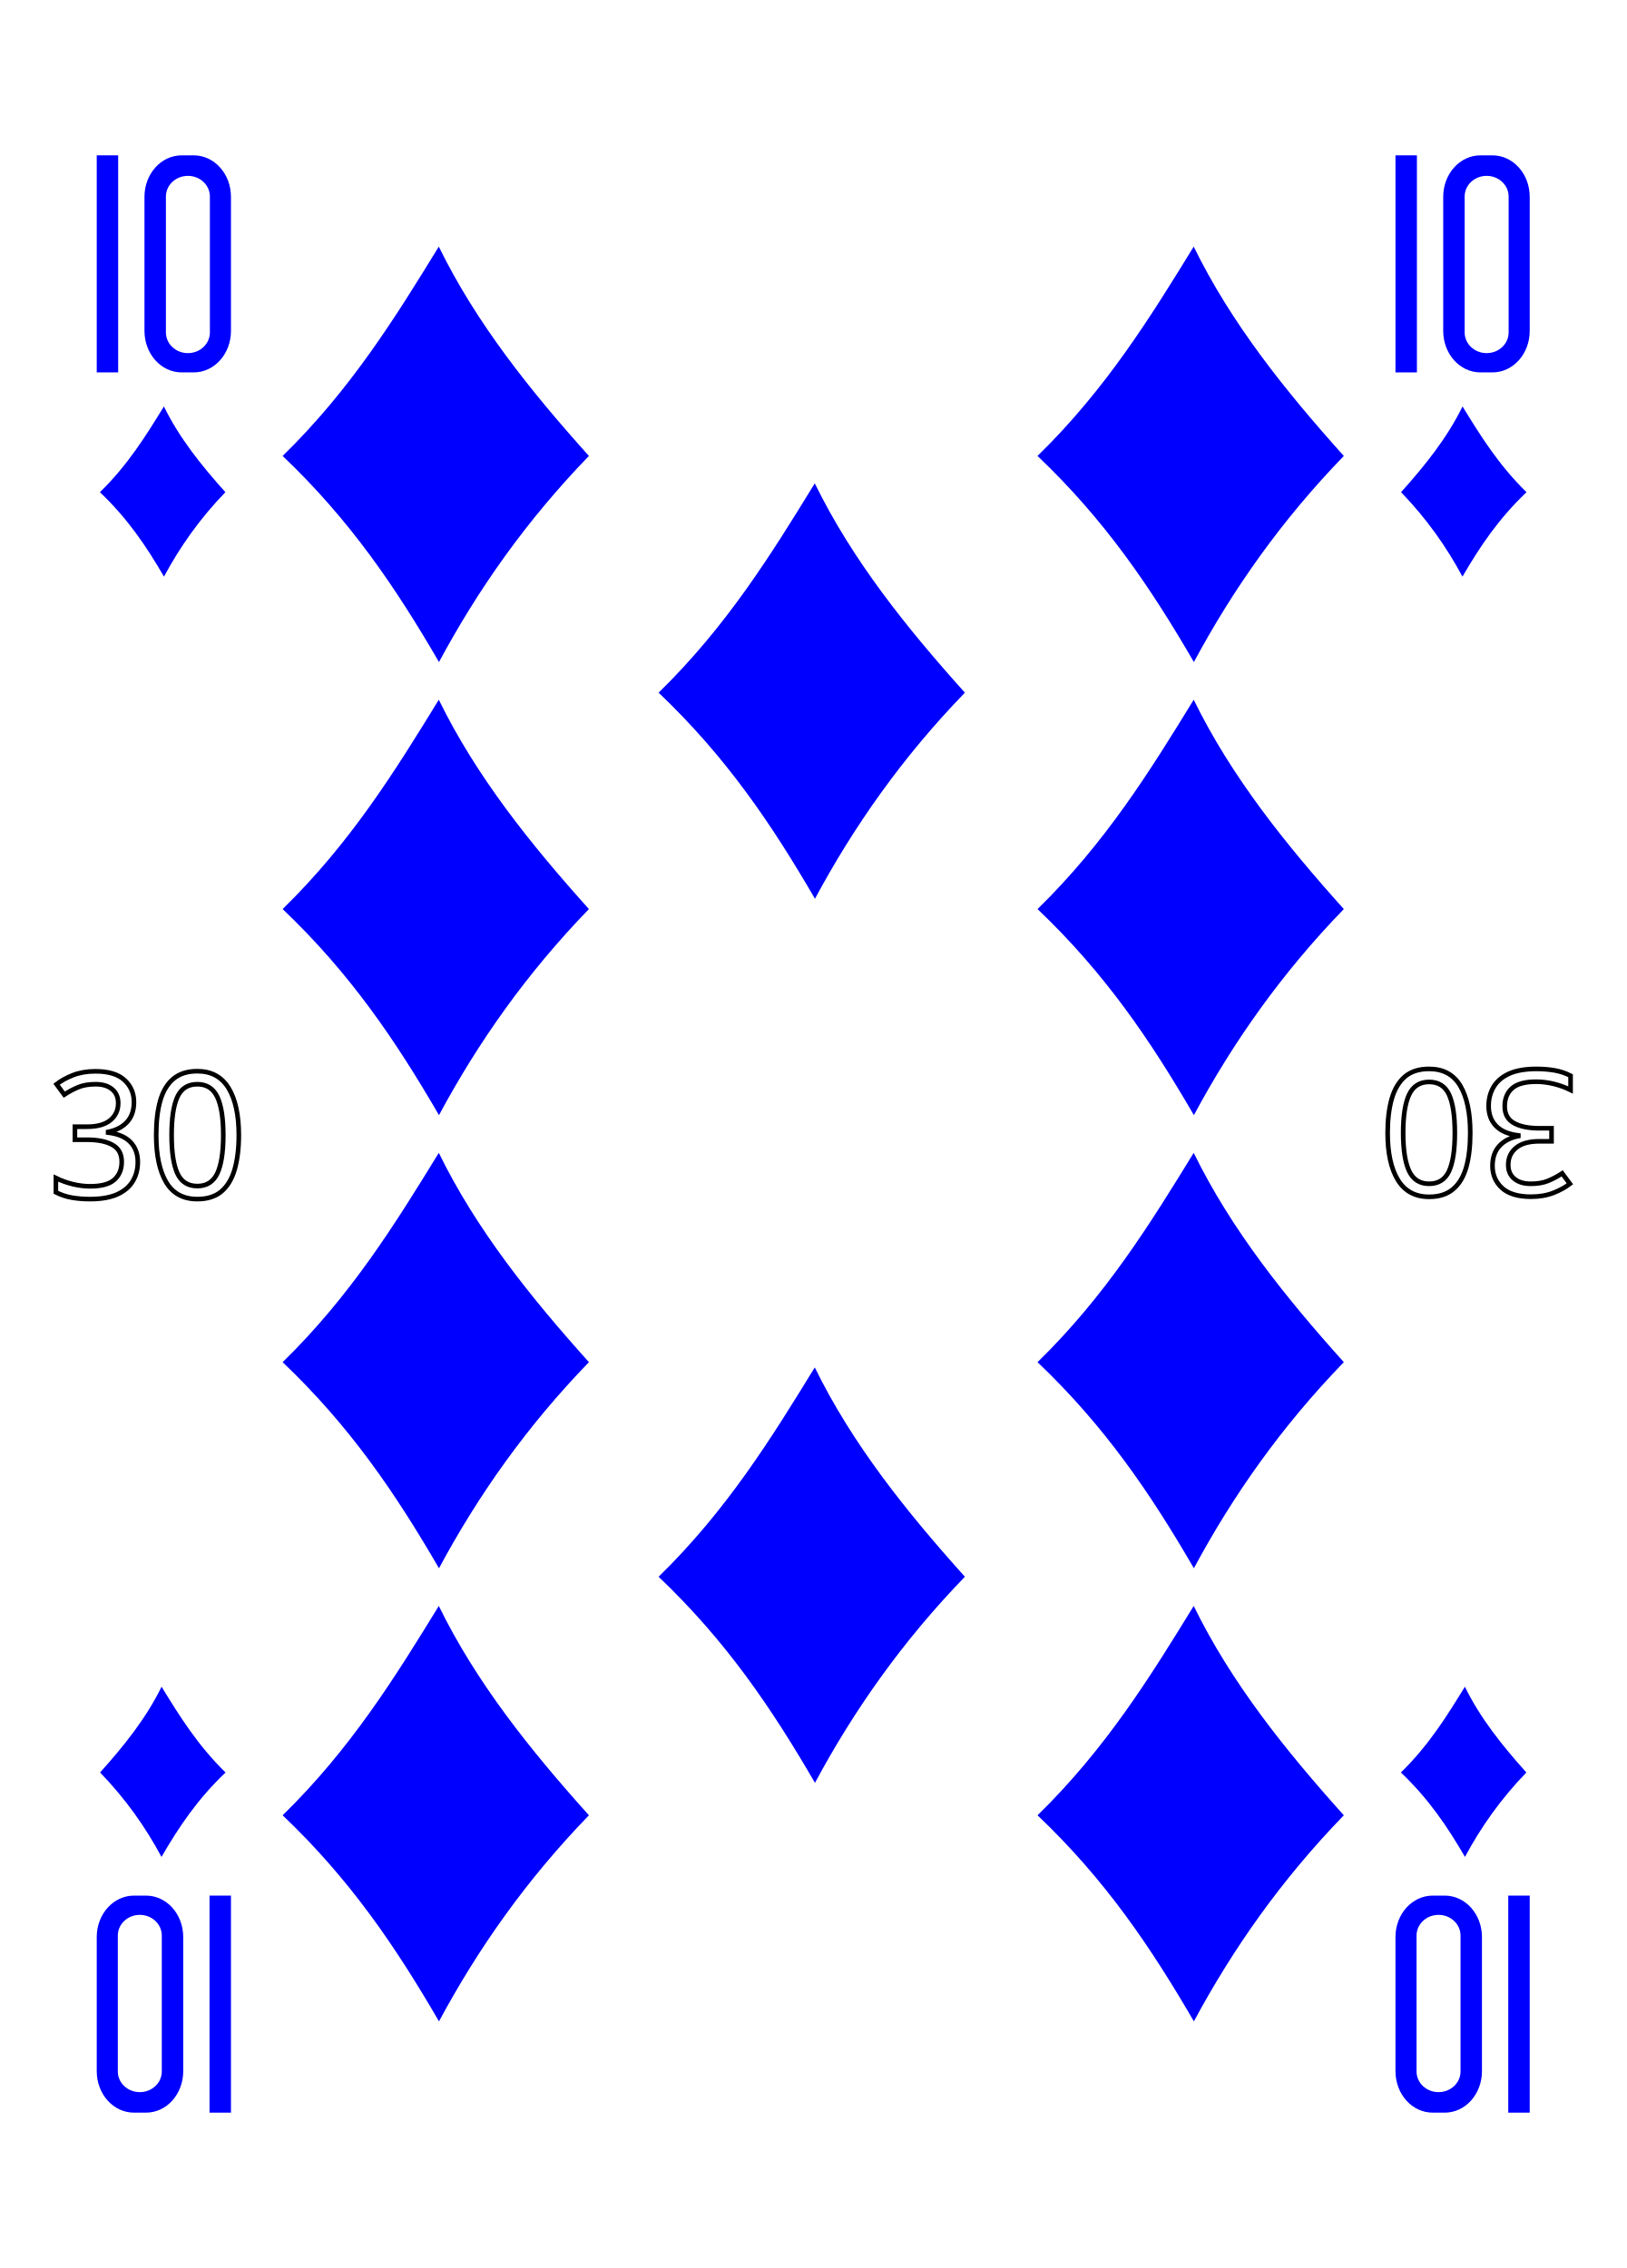
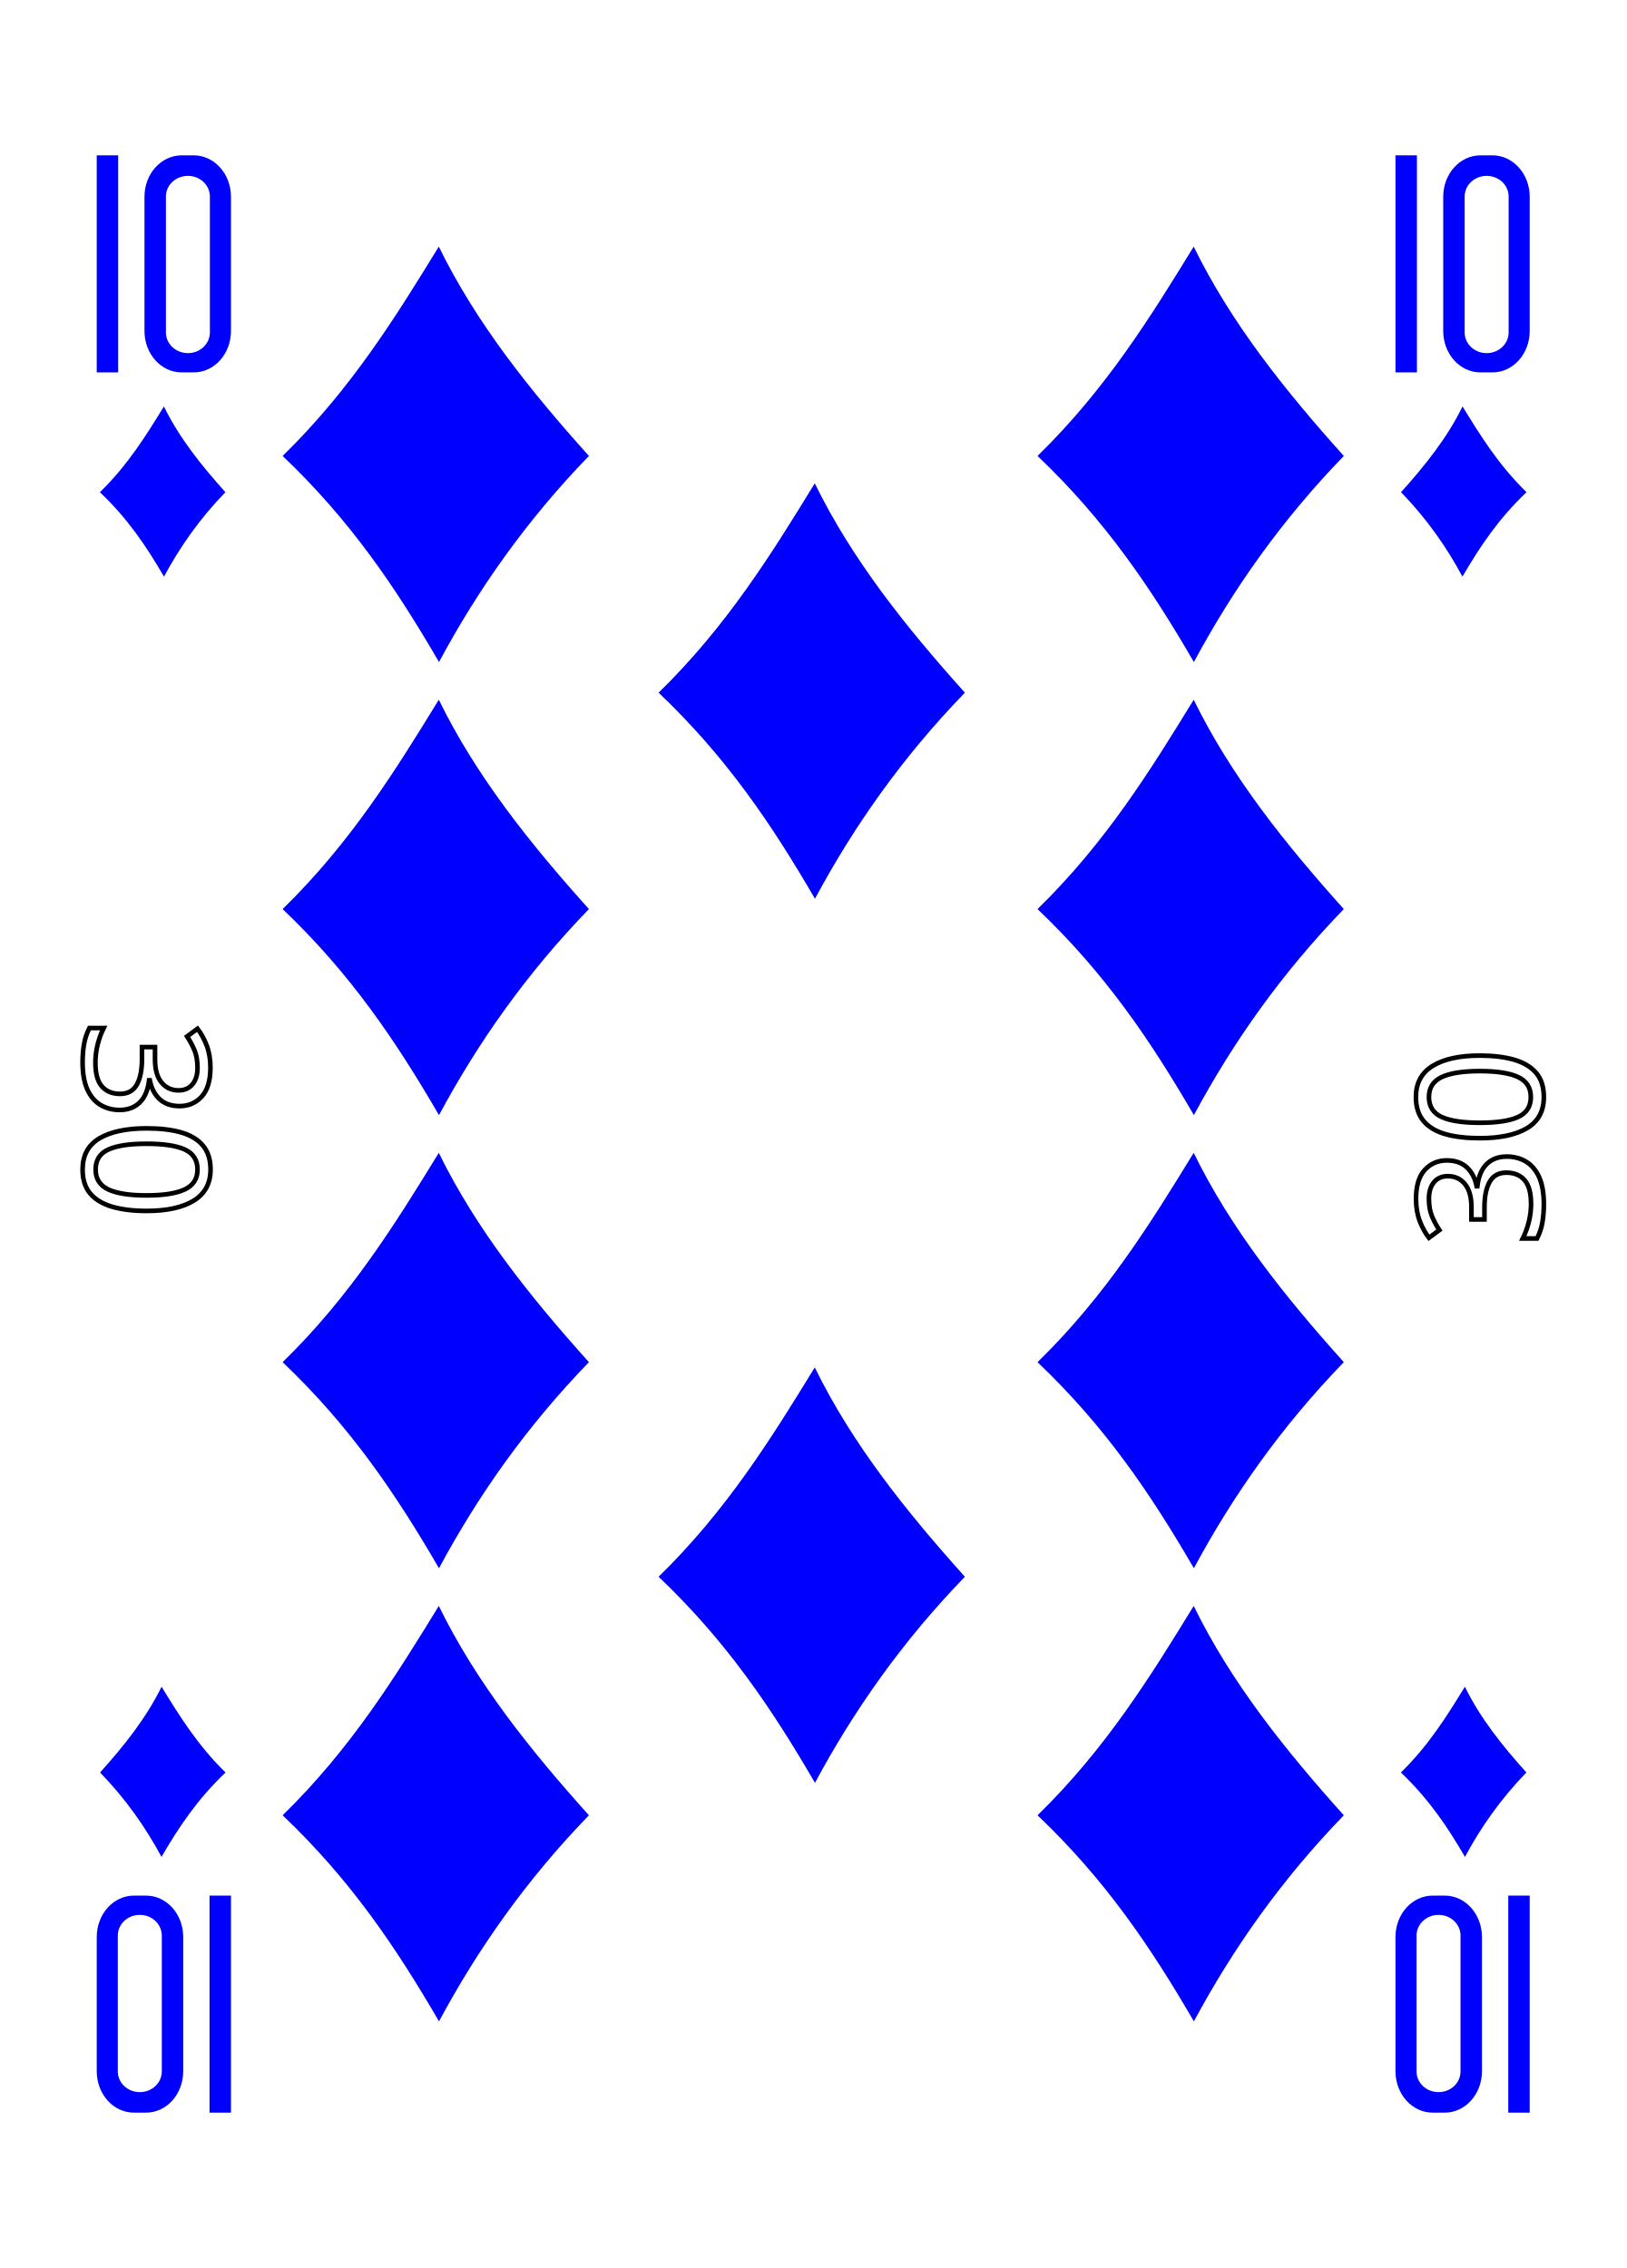
<svg xmlns="http://www.w3.org/2000/svg" xmlns:xlink="http://www.w3.org/1999/xlink" width="224.25" height="312.781" id="svg18947" version="1.1">
  <defs id="defs18949">
    <radialGradient xlink:href="#linearGradient3933" id="radialGradient3939" cx="44.15" cy="208.928" fx="44.15" fy="208.928" r="74.727" gradientTransform="matrix(0.9724199,-0.00350785,0.00204639,0.4092987,3227.78,-373.1903)" gradientUnits="userSpaceOnUse" />
    <linearGradient id="linearGradient3933">
      <stop style="stop-color:#000000;stop-opacity:1;" offset="0" id="stop3935" />
      <stop style="stop-color:#000000;stop-opacity:0;" offset="1" id="stop3937" />
    </linearGradient>
    <linearGradient xlink:href="#linearGradient3006" id="linearGradient3012" x1="81.906" y1="294.384" x2="178.156" y2="294.384" gradientUnits="userSpaceOnUse" gradientTransform="translate(3141.98,-362.7627)" />
    <linearGradient id="linearGradient3006">
      <stop style="stop-color:#ffffff;stop-opacity:1;" offset="0" id="stop3008" />
      <stop id="stop3014" offset="0.377" style="stop-color:#7f7f7f;stop-opacity:1;" />
      <stop style="stop-color:#ffffff;stop-opacity:1;" offset="0.802" id="stop3016" />
      <stop style="stop-color:#cccccc;stop-opacity:1" offset="1" id="stop3010" />
    </linearGradient>
    <linearGradient gradientTransform="translate(3141.98,-483.7627)" xlink:href="#linearGradient3804" id="linearGradient3810" x1="65.224" y1="394.696" x2="156.749" y2="394.696" gradientUnits="userSpaceOnUse" />
    <linearGradient id="linearGradient3804">
      <stop style="stop-color:#000000;stop-opacity:1;" offset="0" id="stop3806" />
      <stop id="stop3812" offset="0.5" style="stop-color:#333333;stop-opacity:1" />
      <stop style="stop-color:#000000;stop-opacity:1;" offset="1" id="stop3808" />
    </linearGradient>
    <radialGradient xlink:href="#linearGradient3024" id="radialGradient3030" cx="114.593" cy="428.493" fx="114.593" fy="428.493" r="43.142" gradientTransform="matrix(0.7913852,4.4166814e-8,0,0.4810074,3167.995,-285.211)" gradientUnits="userSpaceOnUse" />
    <linearGradient id="linearGradient3024">
      <stop id="stop3028" offset="0" style="stop-color:#000000;stop-opacity:1" />
      <stop id="stop3026" offset="1" style="stop-color:#242424;stop-opacity:1;" />
    </linearGradient>
    <linearGradient gradientTransform="translate(3141.98,-483.7627)" xlink:href="#linearGradient3101" id="linearGradient3113" gradientUnits="userSpaceOnUse" x1="145.602" y1="375.926" x2="183.78" y2="390.783" />
    <linearGradient id="linearGradient3101">
      <stop style="stop-color:#000000;stop-opacity:1;" offset="0" id="stop3103" />
      <stop style="stop-color:#000000;stop-opacity:0;" offset="1" id="stop3105" />
    </linearGradient>
    <linearGradient gradientTransform="translate(3141.98,-483.7627)" xlink:href="#linearGradient3101" id="linearGradient3107" x1="113.006" y1="395.661" x2="116.814" y2="405.196" gradientUnits="userSpaceOnUse" />
    <linearGradient xlink:href="#linearGradient3833" id="linearGradient3086" gradientUnits="userSpaceOnUse" gradientTransform="matrix(0.4384643,7.9081918e-4,-6.5324466e-4,0.5308057,573.4294,-3051.191)" x1="-158.781" y1="459.141" x2="-128.625" y2="459.141" />
    <linearGradient id="linearGradient3833">
      <stop style="stop-color:#000000;stop-opacity:1;" offset="0" id="stop3835" />
      <stop id="stop3841" offset="0.5" style="stop-color:#333333;stop-opacity:1" />
      <stop style="stop-color:#000000;stop-opacity:1" offset="1" id="stop3837" />
    </linearGradient>
    <linearGradient xlink:href="#linearGradient3851" id="linearGradient3088" gradientUnits="userSpaceOnUse" gradientTransform="matrix(0.4384643,7.9081918e-4,-6.5324466e-4,0.5308057,640.3105,-3052.331)" x1="-311.312" y1="463.516" x2="-281.156" y2="463.516" />
    <linearGradient id="linearGradient3851">
      <stop style="stop-color:#808080;stop-opacity:1;" offset="0" id="stop3853" />
      <stop id="stop3859" offset="0.5" style="stop-color:#ffffff;stop-opacity:1;" />
      <stop style="stop-color:#808080;stop-opacity:1;" offset="1" id="stop3855" />
    </linearGradient>
  </defs>
  <g transform="translate(-247.874,-381.6862)" id="layer1">
    <g transform="translate(267.498,-14885.243)" id="g11291" style="display:inline">
      <g id="g10424" transform="matrix(0.95,0,0,0.95,4.421951,771.3266)">
        <path style="fill:#0000ff;fill-opacity:1" id="path3327-7" d="m 15.707,15324.72 c 9.921,-9.682 16.436,-20.237 22.667,-30.389 5.464,11.17 13.306,20.942 21.786,30.389 -9.073,9.368 -16.105,19.386 -21.759,29.918 -6.268,-10.796 -12.866,-20.572 -22.694,-29.918 z" />
        <path style="fill:#0000ff;fill-opacity:1" id="path3333" d="m 15.707,15390.498 c 9.921,-9.682 16.436,-20.238 22.667,-30.389 5.464,11.17 13.306,20.942 21.786,30.389 -9.073,9.368 -16.105,19.386 -21.759,29.917 -6.268,-10.795 -12.866,-20.571 -22.694,-29.917 z" />
        <path style="fill:#0000ff;fill-opacity:1" id="path3335" d="m 15.707,15456.275 c 9.921,-9.681 16.436,-20.237 22.667,-30.389 5.464,11.17 13.306,20.942 21.786,30.389 -9.073,9.369 -16.105,19.386 -21.759,29.918 -6.268,-10.796 -12.866,-20.572 -22.694,-29.918 z" />
        <path style="fill:#0000ff;fill-opacity:1" id="path3337" d="m 15.707,15522.053 c 9.921,-9.682 16.436,-20.238 22.667,-30.389 5.464,11.17 13.306,20.942 21.786,30.389 -9.073,9.368 -16.105,19.386 -21.759,29.917 -6.268,-10.795 -12.866,-20.571 -22.694,-29.917 z" />
        <path style="fill:#0000ff;fill-opacity:1" id="path3339" d="m 70.274,15359.083 c 9.921,-9.681 16.436,-20.237 22.667,-30.388 5.464,11.169 13.306,20.942 21.786,30.388 -9.073,9.369 -16.105,19.387 -21.759,29.918 -6.268,-10.795 -12.866,-20.571 -22.694,-29.918 z" />
        <path style="fill:#0000ff;fill-opacity:1" id="path3343" d="m 70.274,15487.425 c 9.921,-9.681 16.436,-20.237 22.667,-30.389 5.464,11.17 13.306,20.943 21.786,30.389 -9.073,9.369 -16.105,19.386 -21.759,29.918 -6.268,-10.796 -12.866,-20.572 -22.694,-29.918 z" />
        <path style="fill:#0000ff;fill-opacity:1" id="path3345" d="m 125.269,15324.72 c 9.921,-9.682 16.436,-20.237 22.667,-30.389 5.464,11.17 13.306,20.942 21.786,30.389 -9.073,9.368 -16.105,19.386 -21.759,29.918 -6.268,-10.796 -12.866,-20.572 -22.694,-29.918 z" />
        <path style="fill:#0000ff;fill-opacity:1" id="path3351" d="m 125.269,15390.498 c 9.921,-9.682 16.436,-20.238 22.667,-30.389 5.464,11.17 13.306,20.942 21.786,30.389 -9.073,9.368 -16.105,19.386 -21.759,29.917 -6.268,-10.795 -12.866,-20.571 -22.694,-29.917 z" />
        <path style="fill:#0000ff;fill-opacity:1" id="path3353" d="m 125.269,15456.275 c 9.921,-9.681 16.436,-20.237 22.667,-30.389 5.464,11.17 13.306,20.942 21.786,30.389 -9.073,9.369 -16.105,19.386 -21.759,29.918 -6.268,-10.796 -12.866,-20.572 -22.694,-29.918 z" />
        <path style="fill:#0000ff;fill-opacity:1" id="path3355" d="m 125.269,15522.053 c 9.921,-9.682 16.436,-20.238 22.667,-30.389 5.464,11.17 13.306,20.942 21.786,30.389 -9.073,9.368 -16.105,19.386 -21.759,29.917 -6.268,-10.795 -12.866,-20.571 -22.694,-29.917 z" />
      </g>
      <path d="m 173.529,15511.374 c 3.861,-3.768 6.396,-7.876 8.821,-11.827 2.126,4.347 5.178,8.15 8.478,11.827 -3.531,3.646 -6.268,7.544 -8.468,11.643 -2.439,-4.202 -5.007,-8.006 -8.832,-11.643 z" id="path3702" style="fill:#0000ff;fill-opacity:1" />
      <path d="m -5.846,15334.808 c 3.861,-3.767 6.396,-7.875 8.821,-11.825 2.126,4.346 5.178,8.15 8.478,11.825 -3.531,3.647 -6.268,7.545 -8.468,11.644 -2.439,-4.201 -5.007,-8.006 -8.832,-11.644 z" id="path3704" style="fill:#0000ff;fill-opacity:1" />
      <path d="m -6.286,15318.287 0,-29.932 2.955,0 0,29.932 z" id="path7216-7" style="fill:#0000ff;fill-opacity:1;display:inline" />
      <path d="m 5.427,15288.355 c -2.844,0 -5.131,2.553 -5.131,5.721 l 0,18.489 c 0,3.169 2.287,5.722 5.131,5.722 l 1.658,0 c 2.844,0 5.136,-2.553 5.136,-5.722 l 0,-18.489 c 0,-3.168 -2.291,-5.721 -5.136,-5.721 l -1.658,0 z m 0.856,2.829 c 1.68,0 3.032,1.271 3.032,2.852 l 0,18.736 c 0,1.582 -1.352,2.857 -3.032,2.857 -1.68,0 -3.032,-1.275 -3.032,-2.857 l 0,-18.736 c 0,-1.581 1.352,-2.852 3.032,-2.852 z" id="rect7235-8" style="fill:#0000ff;fill-opacity:1;stroke:none;display:inline" />
      <path style="fill:#0000ff;fill-opacity:1;display:inline" id="path7986-3" d="m 191.287,15528.353 0,29.932 -2.955,0 0,-29.932 z" />
      <path style="fill:#0000ff;fill-opacity:1;stroke:none" id="path7988-7" d="m 179.574,15558.285 c 2.844,0 5.131,-2.553 5.131,-5.722 l 0,-18.489 c 0,-3.168 -2.287,-5.721 -5.131,-5.721 l -1.658,0 c -2.844,0 -5.136,2.553 -5.136,5.721 l 0,18.489 c 0,3.169 2.291,5.722 5.136,5.722 l 1.658,0 z m -0.856,-2.829 c -1.68,0 -3.032,-1.271 -3.032,-2.852 l 0,-18.737 c 0,-1.581 1.352,-2.856 3.032,-2.856 1.68,0 3.032,1.275 3.032,2.856 l 0,18.737 c 0,1.581 -1.352,2.852 -3.032,2.852 z" />
      <path d="m 11.473,15511.374 c -3.861,-3.768 -6.396,-7.876 -8.821,-11.827 -2.126,4.347 -5.178,8.15 -8.478,11.827 3.531,3.646 6.268,7.544 8.468,11.643 2.439,-4.202 5.007,-8.006 8.832,-11.643 z" id="path3702-3" style="fill:#0000ff;fill-opacity:1" />
      <path d="m 190.847,15334.808 c -3.861,-3.767 -6.396,-7.875 -8.821,-11.825 -2.126,4.346 -5.178,8.15 -8.478,11.825 3.531,3.647 6.268,7.545 8.468,11.644 2.439,-4.201 5.007,-8.006 8.832,-11.644 z" id="path3704-8" style="fill:#0000ff;fill-opacity:1" />
      <path d="m 172.781,15318.287 0,-29.932 2.955,0 0,29.932 z" id="path7216-7-0" style="fill:#0000ff;fill-opacity:1;display:inline" />
      <path d="m 184.494,15288.355 c -2.844,0 -5.131,2.553 -5.131,5.721 l 0,18.489 c 0,3.169 2.287,5.722 5.131,5.722 l 1.658,0 c 2.844,0 5.136,-2.553 5.136,-5.722 l 0,-18.489 c 0,-3.168 -2.291,-5.721 -5.136,-5.721 l -1.658,0 z m 0.856,2.829 c 1.68,0 3.032,1.271 3.032,2.852 l 0,18.736 c 0,1.582 -1.352,2.857 -3.032,2.857 -1.68,0 -3.032,-1.275 -3.032,-2.857 l 0,-18.736 c 0,-1.581 1.352,-2.852 3.032,-2.852 z" id="rect7235-8-8" style="fill:#0000ff;fill-opacity:1;stroke:none;display:inline" />
      <path style="fill:#0000ff;fill-opacity:1;display:inline" id="path7986-3-0" d="m 12.221,15528.353 0,29.932 -2.955,0 0,-29.932 z" />
      <path style="fill:#0000ff;fill-opacity:1;stroke:none" id="path7988-7-6" d="m 0.508,15558.285 c 2.844,0 5.131,-2.553 5.131,-5.722 l 0,-18.489 c 0,-3.168 -2.287,-5.721 -5.131,-5.721 l -1.658,0 c -2.844,0 -5.136,2.553 -5.136,5.721 l 0,18.489 c 0,3.169 2.291,5.722 5.136,5.722 l 1.658,0 z m -0.856,-2.829 c -1.68,0 -3.032,-1.271 -3.032,-2.852 l 0,-18.737 c 0,-1.581 1.352,-2.856 3.032,-2.856 1.68,0 3.032,1.275 3.032,2.856 l 0,18.737 c 0,1.581 -1.352,2.852 -3.032,2.852 z" />
    </g>
-     <text id="text70860-7" y="546.82" x="254.5" style="font-style:normal;font-variant:normal;font-weight:normal;font-stretch:normal;font-size:24.02px;line-height:125%;font-family:'Card Characters';-inkscape-font-specification:'Card Characters';text-align:start;letter-spacing:0px;word-spacing:0px;writing-mode:lr-tb;text-anchor:start;fill:none;stroke:#000000;stroke-width:0.636;stroke-opacity:1" xml:space="preserve">
-       <tspan id="tspan8315" x="254.5" y="546.82" style="stroke-width:0.636">30</tspan>
+     <text id="text70860-7" y="-259.495" x="522.387" style="font-size:24.02px;font-style:normal;font-variant:normal;font-weight:normal;font-stretch:normal;text-align:start;line-height:125%;letter-spacing:0px;word-spacing:0px;writing-mode:lr-tb;text-anchor:start;fill:none;stroke:#000000;stroke-width:0.636;stroke-opacity:1;font-family:Card Characters;-inkscape-font-specification:Card Characters" xml:space="preserve" transform="matrix(0,1,-1,0,0,0)">
+       <tspan id="tspan8315" x="522.387" y="-259.495" style="stroke-width:0.636">30</tspan>
    </text>
-     <use x="0" y="0" xlink:href="#text70860-7" id="use51159" transform="matrix(-1,0,0,-1,719.9981,1076.154)" width="224.25" height="312.781" />
+     <use x="0" y="0" xlink:href="#text70860-7" id="use51159" transform="matrix(-1,0,0,-1,719.9981,1075.95)" width="224.25" height="312.781" />
  </g>
</svg>
